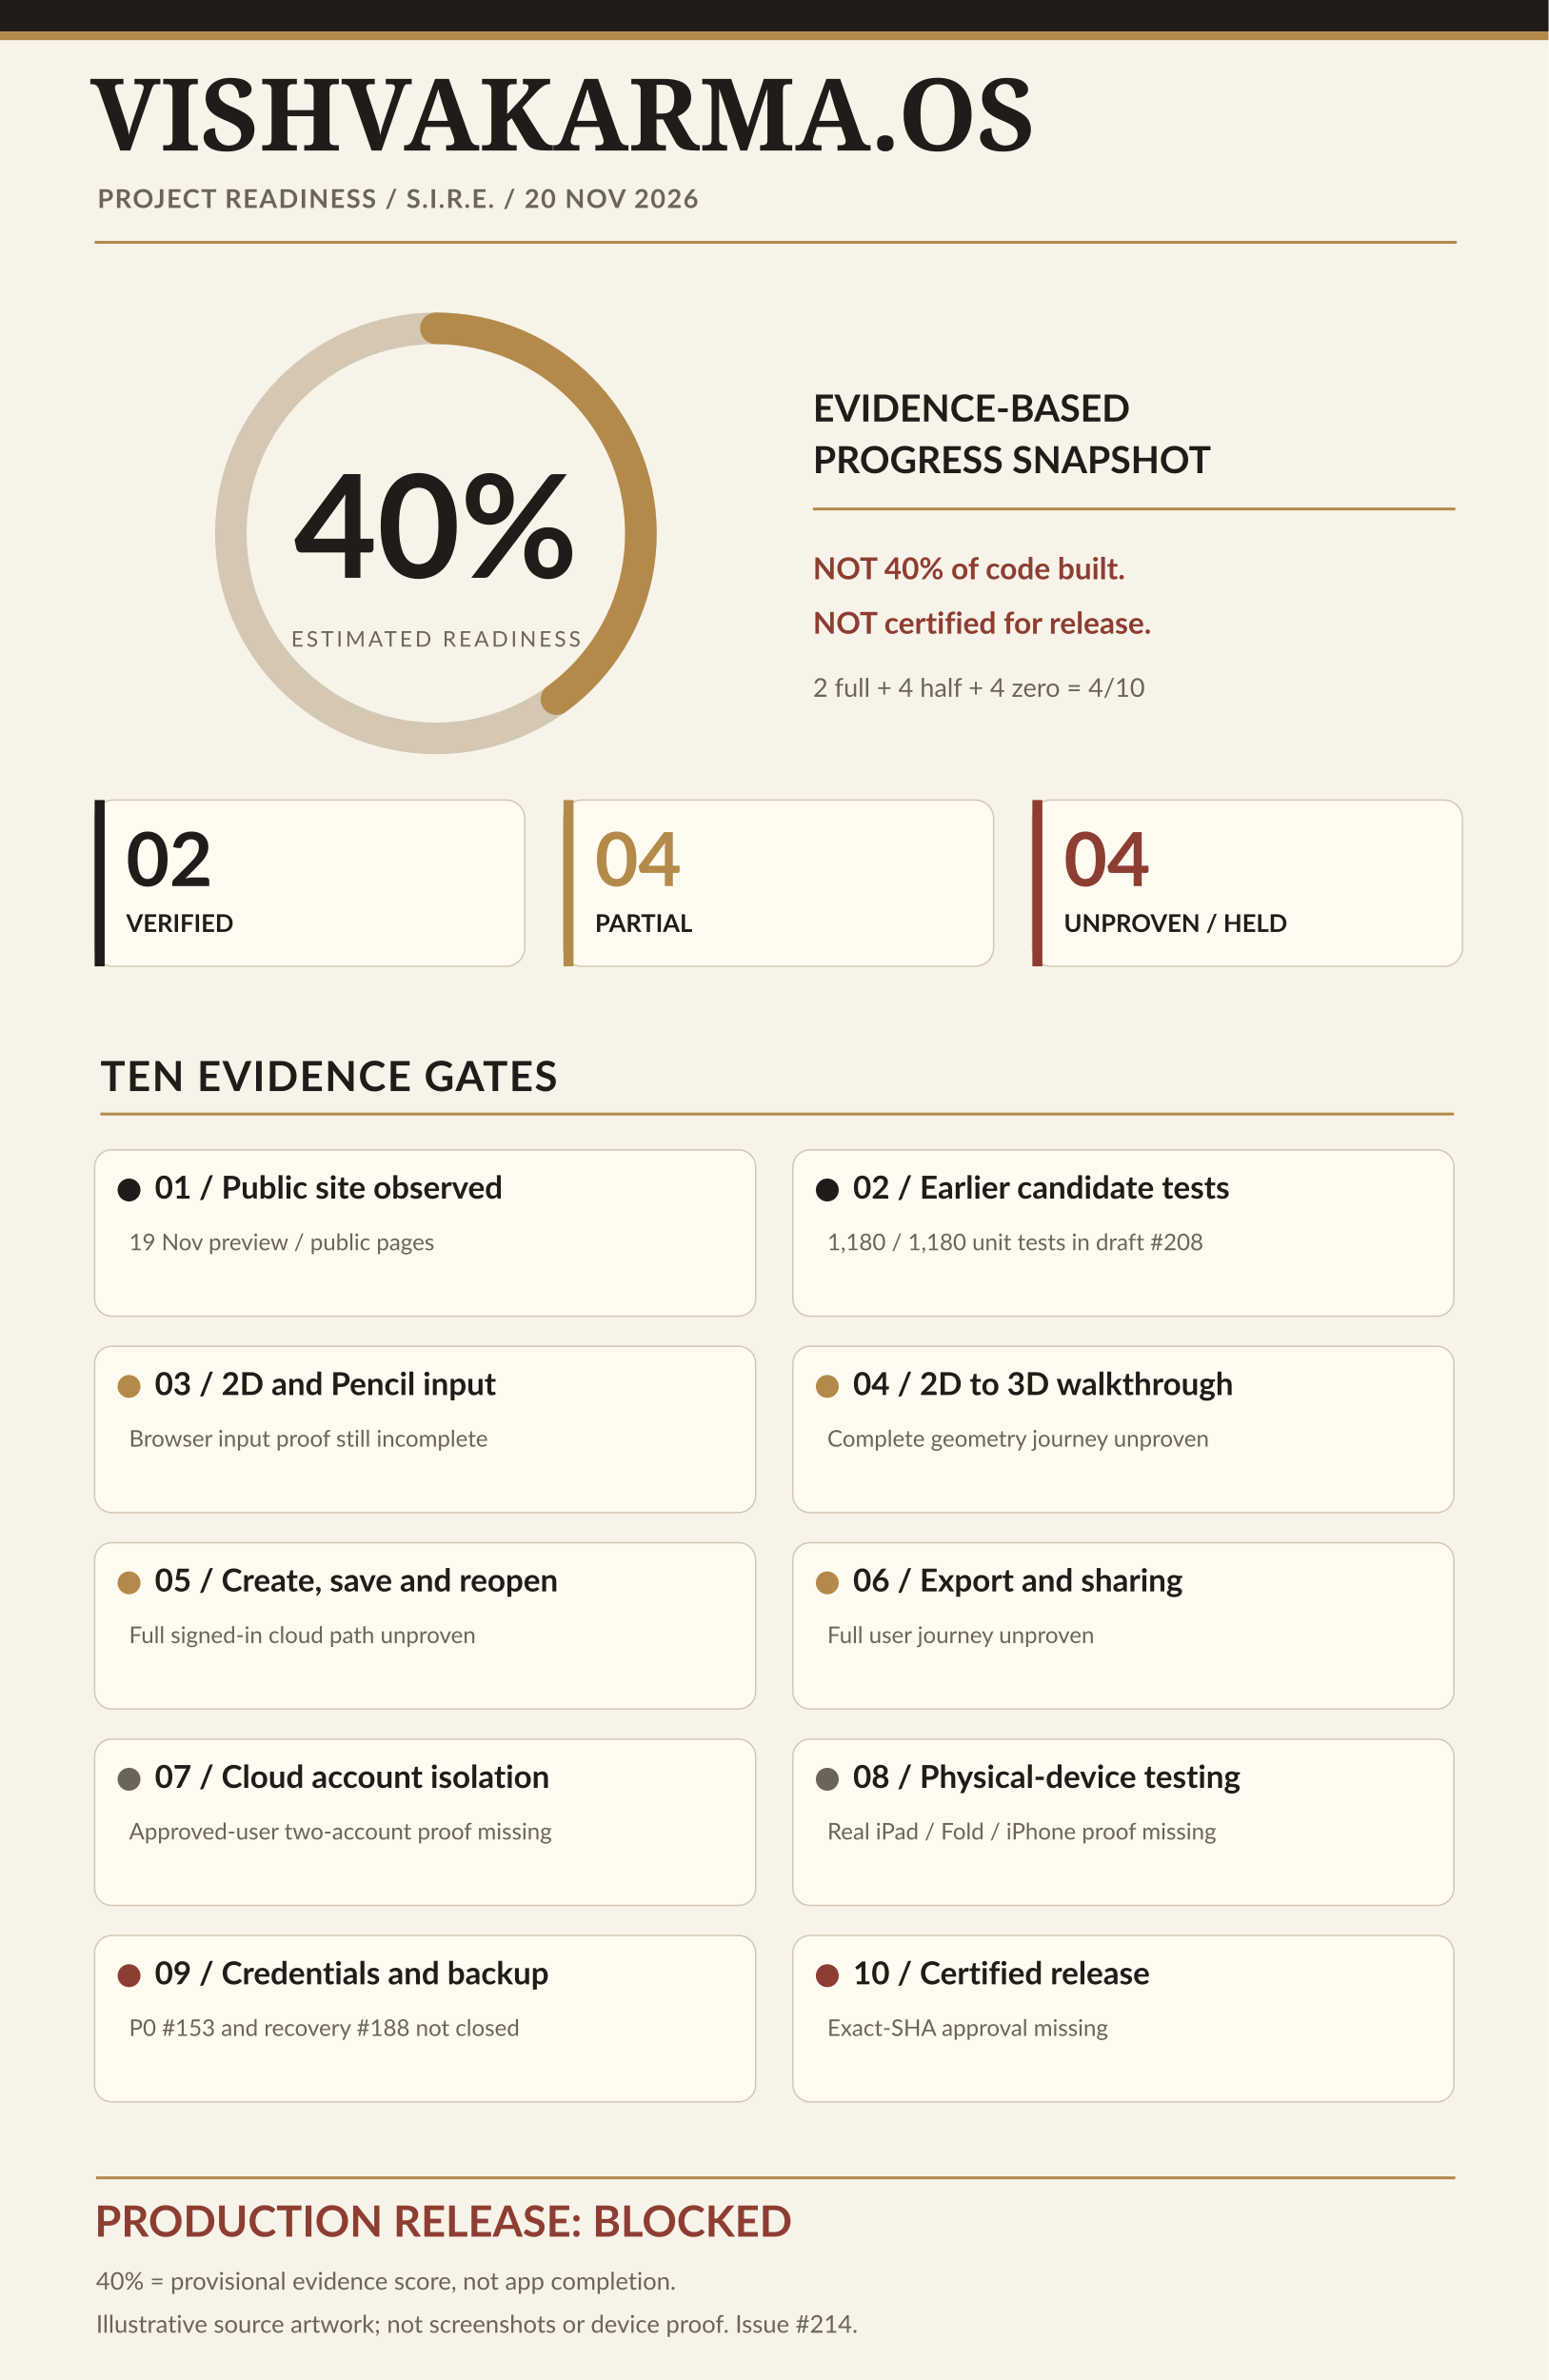
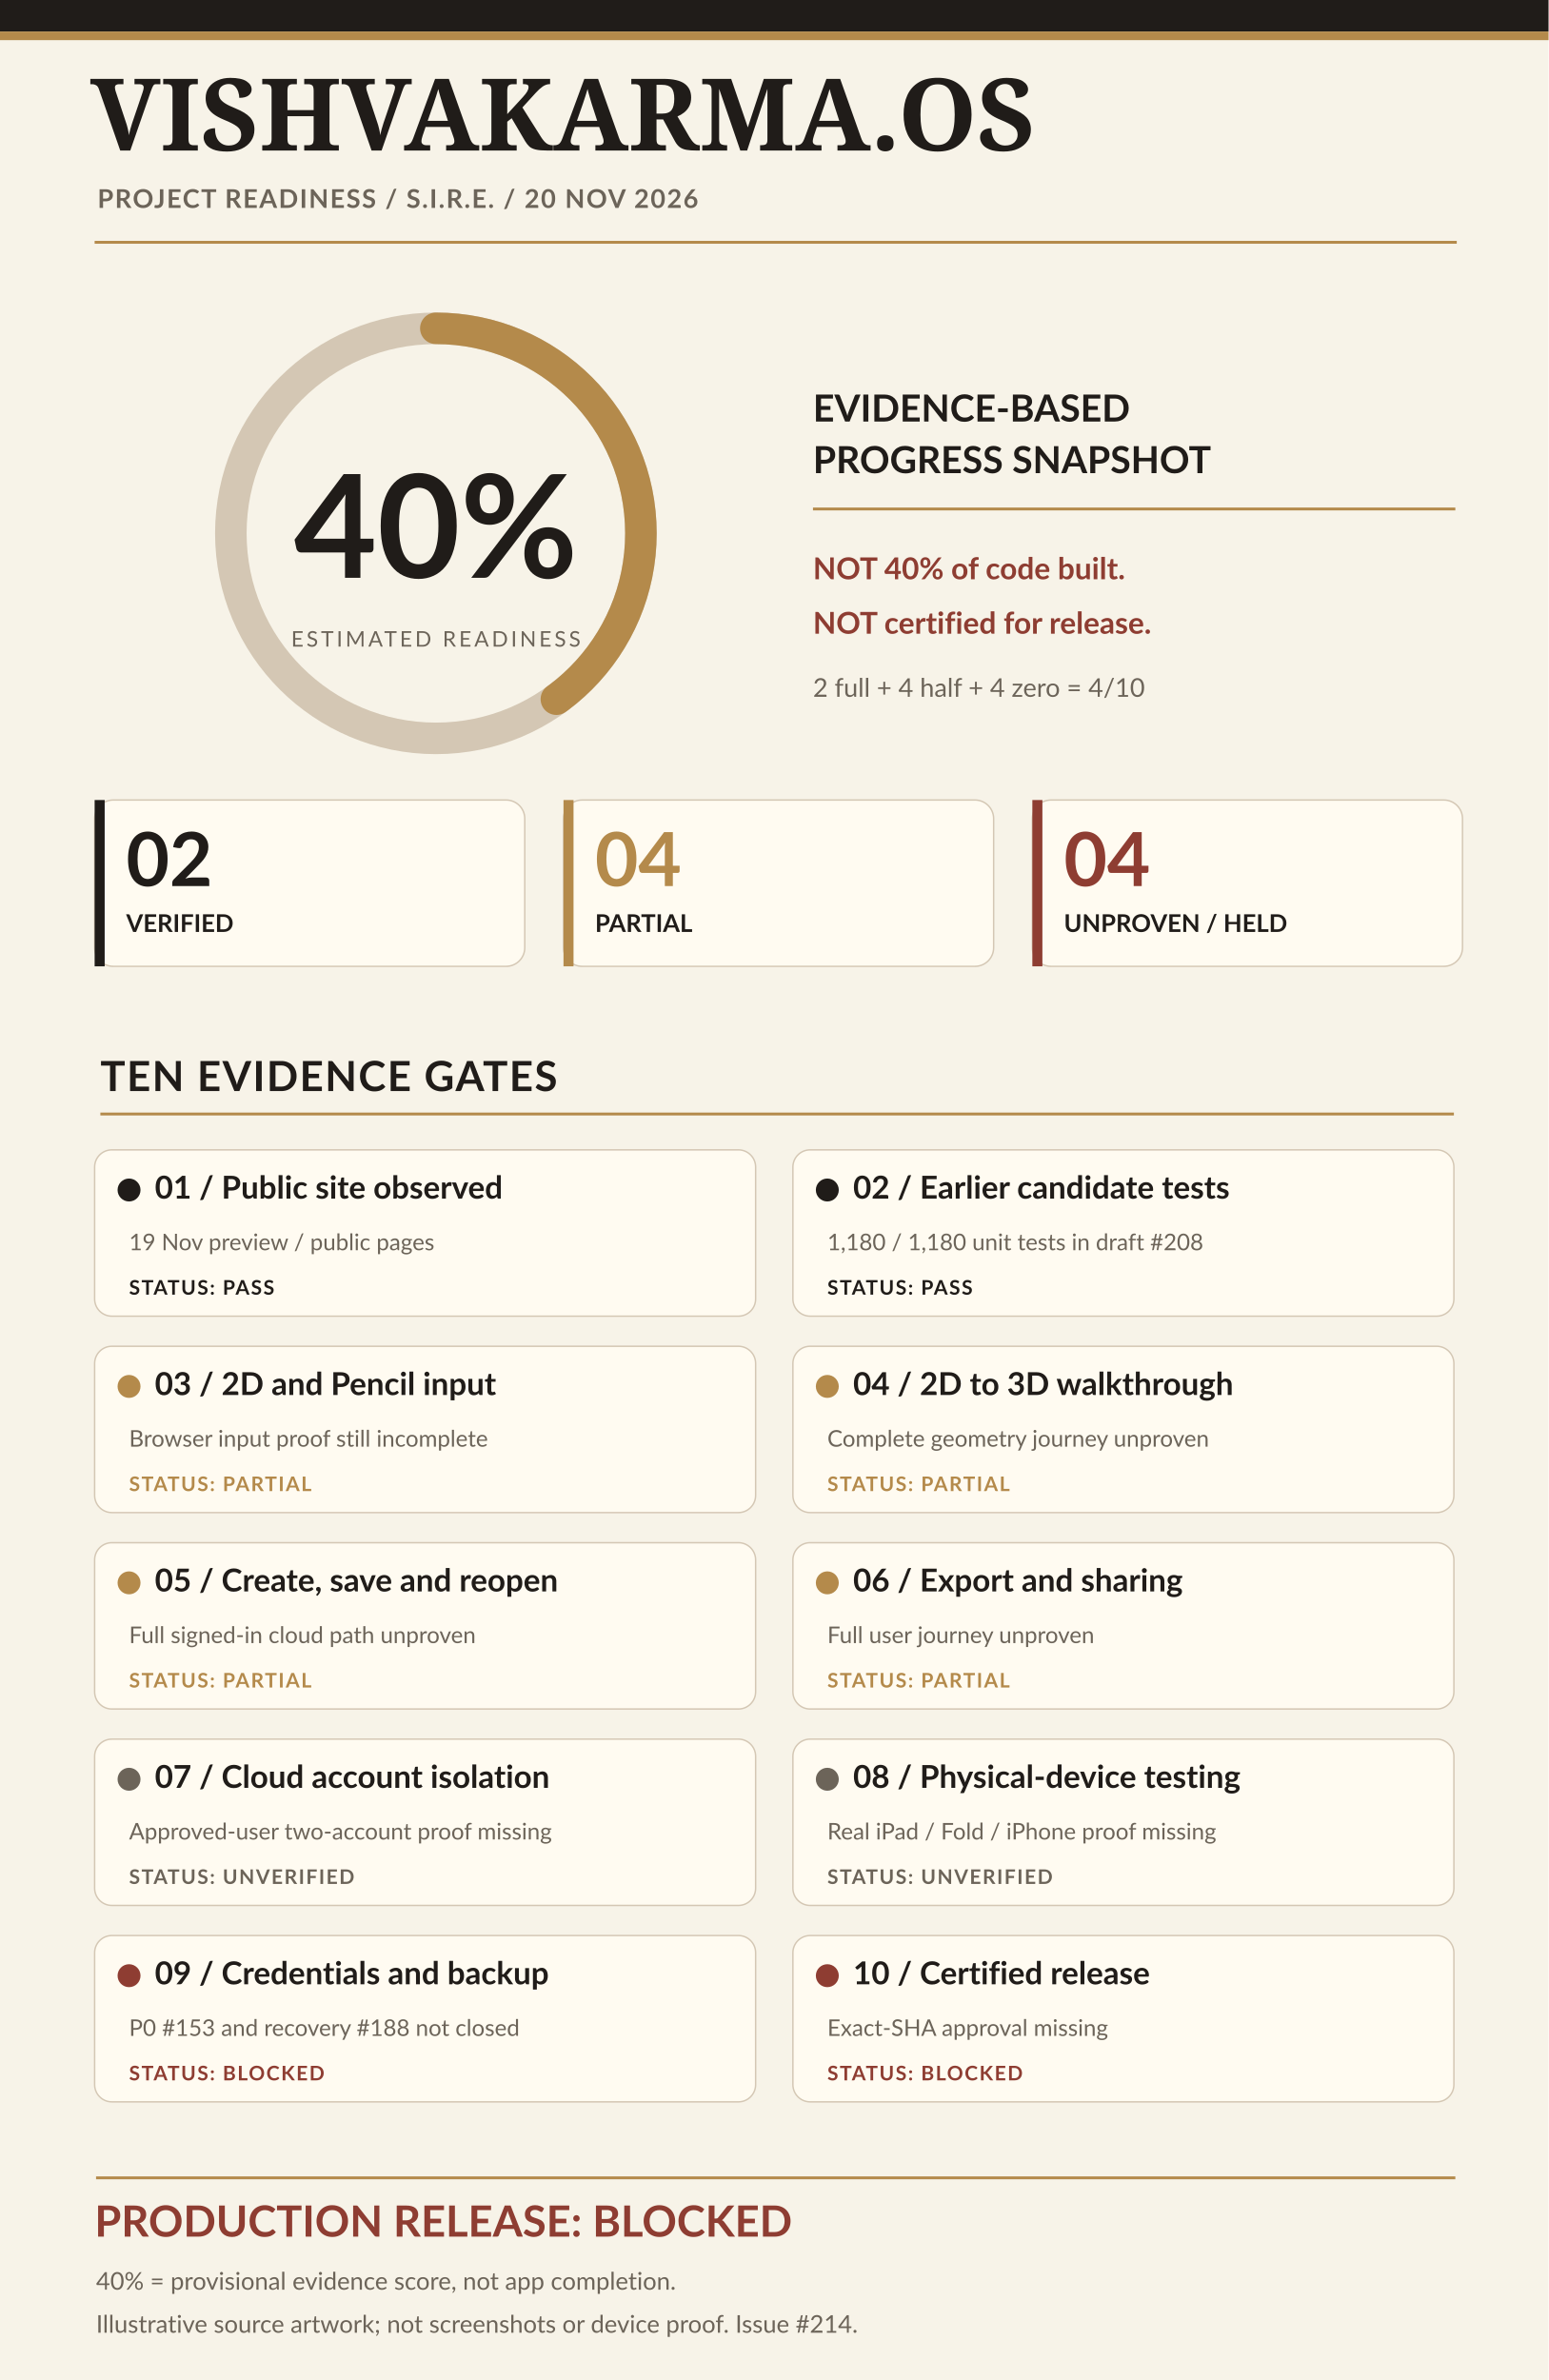
<svg xmlns="http://www.w3.org/2000/svg" viewBox="0 0 1080 1660" width="1080" height="1660" role="img" aria-labelledby="title desc">
  <rect width="1080" height="1660" fill="#F7F3E8" />
  <rect width="1080" height="22" fill="#201C19" />
  <rect y="22" width="1080" height="6" fill="#B48A4B" />
  <text x="63" y="105" fill="#201C19" font-family="Georgia,serif" font-size="70" font-weight="700">VISHVAKARMA.OS</text>
  <text x="68" y="145" fill="#6C6459" font-family="Lato,Arial,sans-serif" font-size="18" font-weight="700" letter-spacing="1">PROJECT READINESS / S.I.R.E. / 20 NOV 2026</text>
  <line x1="66" y1="169" x2="1016" y2="169" stroke="#B48A4B" stroke-width="2" />
  <circle cx="304" cy="372" r="143" fill="none" stroke="#D4C7B4" stroke-width="22" />
  <circle cx="304" cy="372" r="143" fill="none" stroke="#B48A4B" stroke-width="22" stroke-dasharray="359.40 539.10" stroke-linecap="round" transform="rotate(-90 304 372)" />
  <text x="304" y="403" text-anchor="middle" fill="#201C19" font-family="Lato,Arial,sans-serif" font-weight="700" font-size="100">40%</text>
  <text x="304" y="451" text-anchor="middle" fill="#6C6459" font-family="Lato,Arial,sans-serif" font-size="15" letter-spacing="2">ESTIMATED READINESS</text>
  <text x="567" y="294" fill="#201C19" font-family="Lato,Arial,sans-serif" font-size="26" font-weight="700" letter-spacing="0">EVIDENCE-BASED</text>
  <text x="567" y="330" fill="#201C19" font-family="Lato,Arial,sans-serif" font-size="26" font-weight="700" letter-spacing="0">PROGRESS SNAPSHOT</text>
  <line x1="567" y1="355" x2="1015" y2="355" stroke="#B48A4B" stroke-width="2" />
  <text x="567" y="404" fill="#8E3D32" font-family="Lato,Arial,sans-serif" font-size="21" font-weight="700" letter-spacing="0">NOT 40% of code built.</text>
  <text x="567" y="442" fill="#8E3D32" font-family="Lato,Arial,sans-serif" font-size="21" font-weight="700" letter-spacing="0">NOT certified for release.</text>
  <text x="567" y="486" fill="#6C6459" font-family="Lato,Arial,sans-serif" font-size="18" font-weight="400" letter-spacing="0">2 full + 4 half + 4 zero = 4/10</text>
  <rect x="66" y="558" width="300" height="116" rx="13" fill="#FFFBF1" stroke="#D4C7B4" />
  <rect x="66" y="558" width="7" height="116" fill="#201C19" />
  <text x="88" y="618" fill="#201C19" font-family="Lato,Arial,sans-serif" font-size="52" font-weight="700" letter-spacing="0">02</text>
  <text x="88" y="650" fill="#201C19" font-family="Lato,Arial,sans-serif" font-size="17" font-weight="700" letter-spacing="0">VERIFIED</text>
  <rect x="393" y="558" width="300" height="116" rx="13" fill="#FFFBF1" stroke="#D4C7B4" />
  <rect x="393" y="558" width="7" height="116" fill="#B48A4B" />
  <text x="415" y="618" fill="#B48A4B" font-family="Lato,Arial,sans-serif" font-size="52" font-weight="700" letter-spacing="0">04</text>
  <text x="415" y="650" fill="#201C19" font-family="Lato,Arial,sans-serif" font-size="17" font-weight="700" letter-spacing="0">PARTIAL</text>
  <rect x="720" y="558" width="300" height="116" rx="13" fill="#FFFBF1" stroke="#D4C7B4" />
  <rect x="720" y="558" width="7" height="116" fill="#8E3D32" />
  <text x="742" y="618" fill="#8E3D32" font-family="Lato,Arial,sans-serif" font-size="52" font-weight="700" letter-spacing="0">04</text>
  <text x="742" y="650" fill="#201C19" font-family="Lato,Arial,sans-serif" font-size="17" font-weight="700" letter-spacing="0">UNPROVEN / HELD</text>
  <text x="70" y="761" fill="#201C19" font-family="Lato,Arial,sans-serif" font-size="29" font-weight="700" letter-spacing="1">TEN EVIDENCE GATES</text>
  <line x1="70" y1="777" x2="1014" y2="777" stroke="#B48A4B" stroke-width="2" />
  <rect x="66" y="802" width="461" height="116" rx="12" fill="#FFFBF1" stroke="#D4C7B4" />
  <circle cx="90" cy="830" r="8" fill="#201C19" />
  <text x="108" y="836" fill="#201C19" font-family="Lato,Arial,sans-serif" font-size="22" font-weight="700" letter-spacing="0">01 / Public site observed</text>
  <text x="90" y="872" fill="#6C6459" font-family="Lato,Arial,sans-serif" font-size="16" font-weight="400" letter-spacing="0">19 Nov preview / public pages</text>
+   <text x="90" y="903" fill="#201C19" font-family="Lato,Arial,sans-serif" font-size="14" font-weight="700" letter-spacing="1">STATUS: PASS</text>
  <rect x="553" y="802" width="461" height="116" rx="12" fill="#FFFBF1" stroke="#D4C7B4" />
  <circle cx="577" cy="830" r="8" fill="#201C19" />
  <text x="595" y="836" fill="#201C19" font-family="Lato,Arial,sans-serif" font-size="22" font-weight="700" letter-spacing="0">02 / Earlier candidate tests</text>
  <text x="577" y="872" fill="#6C6459" font-family="Lato,Arial,sans-serif" font-size="16" font-weight="400" letter-spacing="0">1,180 / 1,180 unit tests in draft #208</text>
+   <text x="577" y="903" fill="#201C19" font-family="Lato,Arial,sans-serif" font-size="14" font-weight="700" letter-spacing="1">STATUS: PASS</text>
  <rect x="66" y="939" width="461" height="116" rx="12" fill="#FFFBF1" stroke="#D4C7B4" />
  <circle cx="90" cy="967" r="8" fill="#B48A4B" />
  <text x="108" y="973" fill="#201C19" font-family="Lato,Arial,sans-serif" font-size="22" font-weight="700" letter-spacing="0">03 / 2D and Pencil input</text>
  <text x="90" y="1009" fill="#6C6459" font-family="Lato,Arial,sans-serif" font-size="16" font-weight="400" letter-spacing="0">Browser input proof still incomplete</text>
+   <text x="90" y="1040" fill="#B48A4B" font-family="Lato,Arial,sans-serif" font-size="14" font-weight="700" letter-spacing="1">STATUS: PARTIAL</text>
  <rect x="553" y="939" width="461" height="116" rx="12" fill="#FFFBF1" stroke="#D4C7B4" />
  <circle cx="577" cy="967" r="8" fill="#B48A4B" />
  <text x="595" y="973" fill="#201C19" font-family="Lato,Arial,sans-serif" font-size="22" font-weight="700" letter-spacing="0">04 / 2D to 3D walkthrough</text>
  <text x="577" y="1009" fill="#6C6459" font-family="Lato,Arial,sans-serif" font-size="16" font-weight="400" letter-spacing="0">Complete geometry journey unproven</text>
+   <text x="577" y="1040" fill="#B48A4B" font-family="Lato,Arial,sans-serif" font-size="14" font-weight="700" letter-spacing="1">STATUS: PARTIAL</text>
  <rect x="66" y="1076" width="461" height="116" rx="12" fill="#FFFBF1" stroke="#D4C7B4" />
  <circle cx="90" cy="1104" r="8" fill="#B48A4B" />
  <text x="108" y="1110" fill="#201C19" font-family="Lato,Arial,sans-serif" font-size="22" font-weight="700" letter-spacing="0">05 / Create, save and reopen</text>
  <text x="90" y="1146" fill="#6C6459" font-family="Lato,Arial,sans-serif" font-size="16" font-weight="400" letter-spacing="0">Full signed-in cloud path unproven</text>
+   <text x="90" y="1177" fill="#B48A4B" font-family="Lato,Arial,sans-serif" font-size="14" font-weight="700" letter-spacing="1">STATUS: PARTIAL</text>
  <rect x="553" y="1076" width="461" height="116" rx="12" fill="#FFFBF1" stroke="#D4C7B4" />
  <circle cx="577" cy="1104" r="8" fill="#B48A4B" />
  <text x="595" y="1110" fill="#201C19" font-family="Lato,Arial,sans-serif" font-size="22" font-weight="700" letter-spacing="0">06 / Export and sharing</text>
  <text x="577" y="1146" fill="#6C6459" font-family="Lato,Arial,sans-serif" font-size="16" font-weight="400" letter-spacing="0">Full user journey unproven</text>
+   <text x="577" y="1177" fill="#B48A4B" font-family="Lato,Arial,sans-serif" font-size="14" font-weight="700" letter-spacing="1">STATUS: PARTIAL</text>
  <rect x="66" y="1213" width="461" height="116" rx="12" fill="#FFFBF1" stroke="#D4C7B4" />
  <circle cx="90" cy="1241" r="8" fill="#6C6459" />
  <text x="108" y="1247" fill="#201C19" font-family="Lato,Arial,sans-serif" font-size="22" font-weight="700" letter-spacing="0">07 / Cloud account isolation</text>
  <text x="90" y="1283" fill="#6C6459" font-family="Lato,Arial,sans-serif" font-size="16" font-weight="400" letter-spacing="0">Approved-user two-account proof missing</text>
+   <text x="90" y="1314" fill="#6C6459" font-family="Lato,Arial,sans-serif" font-size="14" font-weight="700" letter-spacing="1">STATUS: UNVERIFIED</text>
  <rect x="553" y="1213" width="461" height="116" rx="12" fill="#FFFBF1" stroke="#D4C7B4" />
  <circle cx="577" cy="1241" r="8" fill="#6C6459" />
  <text x="595" y="1247" fill="#201C19" font-family="Lato,Arial,sans-serif" font-size="22" font-weight="700" letter-spacing="0">08 / Physical-device testing</text>
  <text x="577" y="1283" fill="#6C6459" font-family="Lato,Arial,sans-serif" font-size="16" font-weight="400" letter-spacing="0">Real iPad / Fold / iPhone proof missing</text>
+   <text x="577" y="1314" fill="#6C6459" font-family="Lato,Arial,sans-serif" font-size="14" font-weight="700" letter-spacing="1">STATUS: UNVERIFIED</text>
  <rect x="66" y="1350" width="461" height="116" rx="12" fill="#FFFBF1" stroke="#D4C7B4" />
  <circle cx="90" cy="1378" r="8" fill="#8E3D32" />
  <text x="108" y="1384" fill="#201C19" font-family="Lato,Arial,sans-serif" font-size="22" font-weight="700" letter-spacing="0">09 / Credentials and backup</text>
  <text x="90" y="1420" fill="#6C6459" font-family="Lato,Arial,sans-serif" font-size="16" font-weight="400" letter-spacing="0">P0 #153 and recovery #188 not closed</text>
+   <text x="90" y="1451" fill="#8E3D32" font-family="Lato,Arial,sans-serif" font-size="14" font-weight="700" letter-spacing="1">STATUS: BLOCKED</text>
  <rect x="553" y="1350" width="461" height="116" rx="12" fill="#FFFBF1" stroke="#D4C7B4" />
  <circle cx="577" cy="1378" r="8" fill="#8E3D32" />
  <text x="595" y="1384" fill="#201C19" font-family="Lato,Arial,sans-serif" font-size="22" font-weight="700" letter-spacing="0">10 / Certified release</text>
  <text x="577" y="1420" fill="#6C6459" font-family="Lato,Arial,sans-serif" font-size="16" font-weight="400" letter-spacing="0">Exact-SHA approval missing</text>
+   <text x="577" y="1451" fill="#8E3D32" font-family="Lato,Arial,sans-serif" font-size="14" font-weight="700" letter-spacing="1">STATUS: BLOCKED</text>
  <line x1="67" y1="1519" x2="1015" y2="1519" stroke="#B48A4B" stroke-width="2" />
  <text x="66" y="1560" fill="#8E3D32" font-family="Lato,Arial,sans-serif" font-size="30" font-weight="700" letter-spacing="0">PRODUCTION RELEASE: BLOCKED</text>
  <text x="67" y="1597" fill="#6C6459" font-family="Lato,Arial,sans-serif" font-size="17" font-weight="400" letter-spacing="0">40% = provisional evidence score, not app completion.</text>
  <text x="67" y="1627" fill="#6C6459" font-family="Lato,Arial,sans-serif" font-size="17" font-weight="400" letter-spacing="0">Illustrative source artwork; not screenshots or device proof. Issue #214.</text>
</svg>
